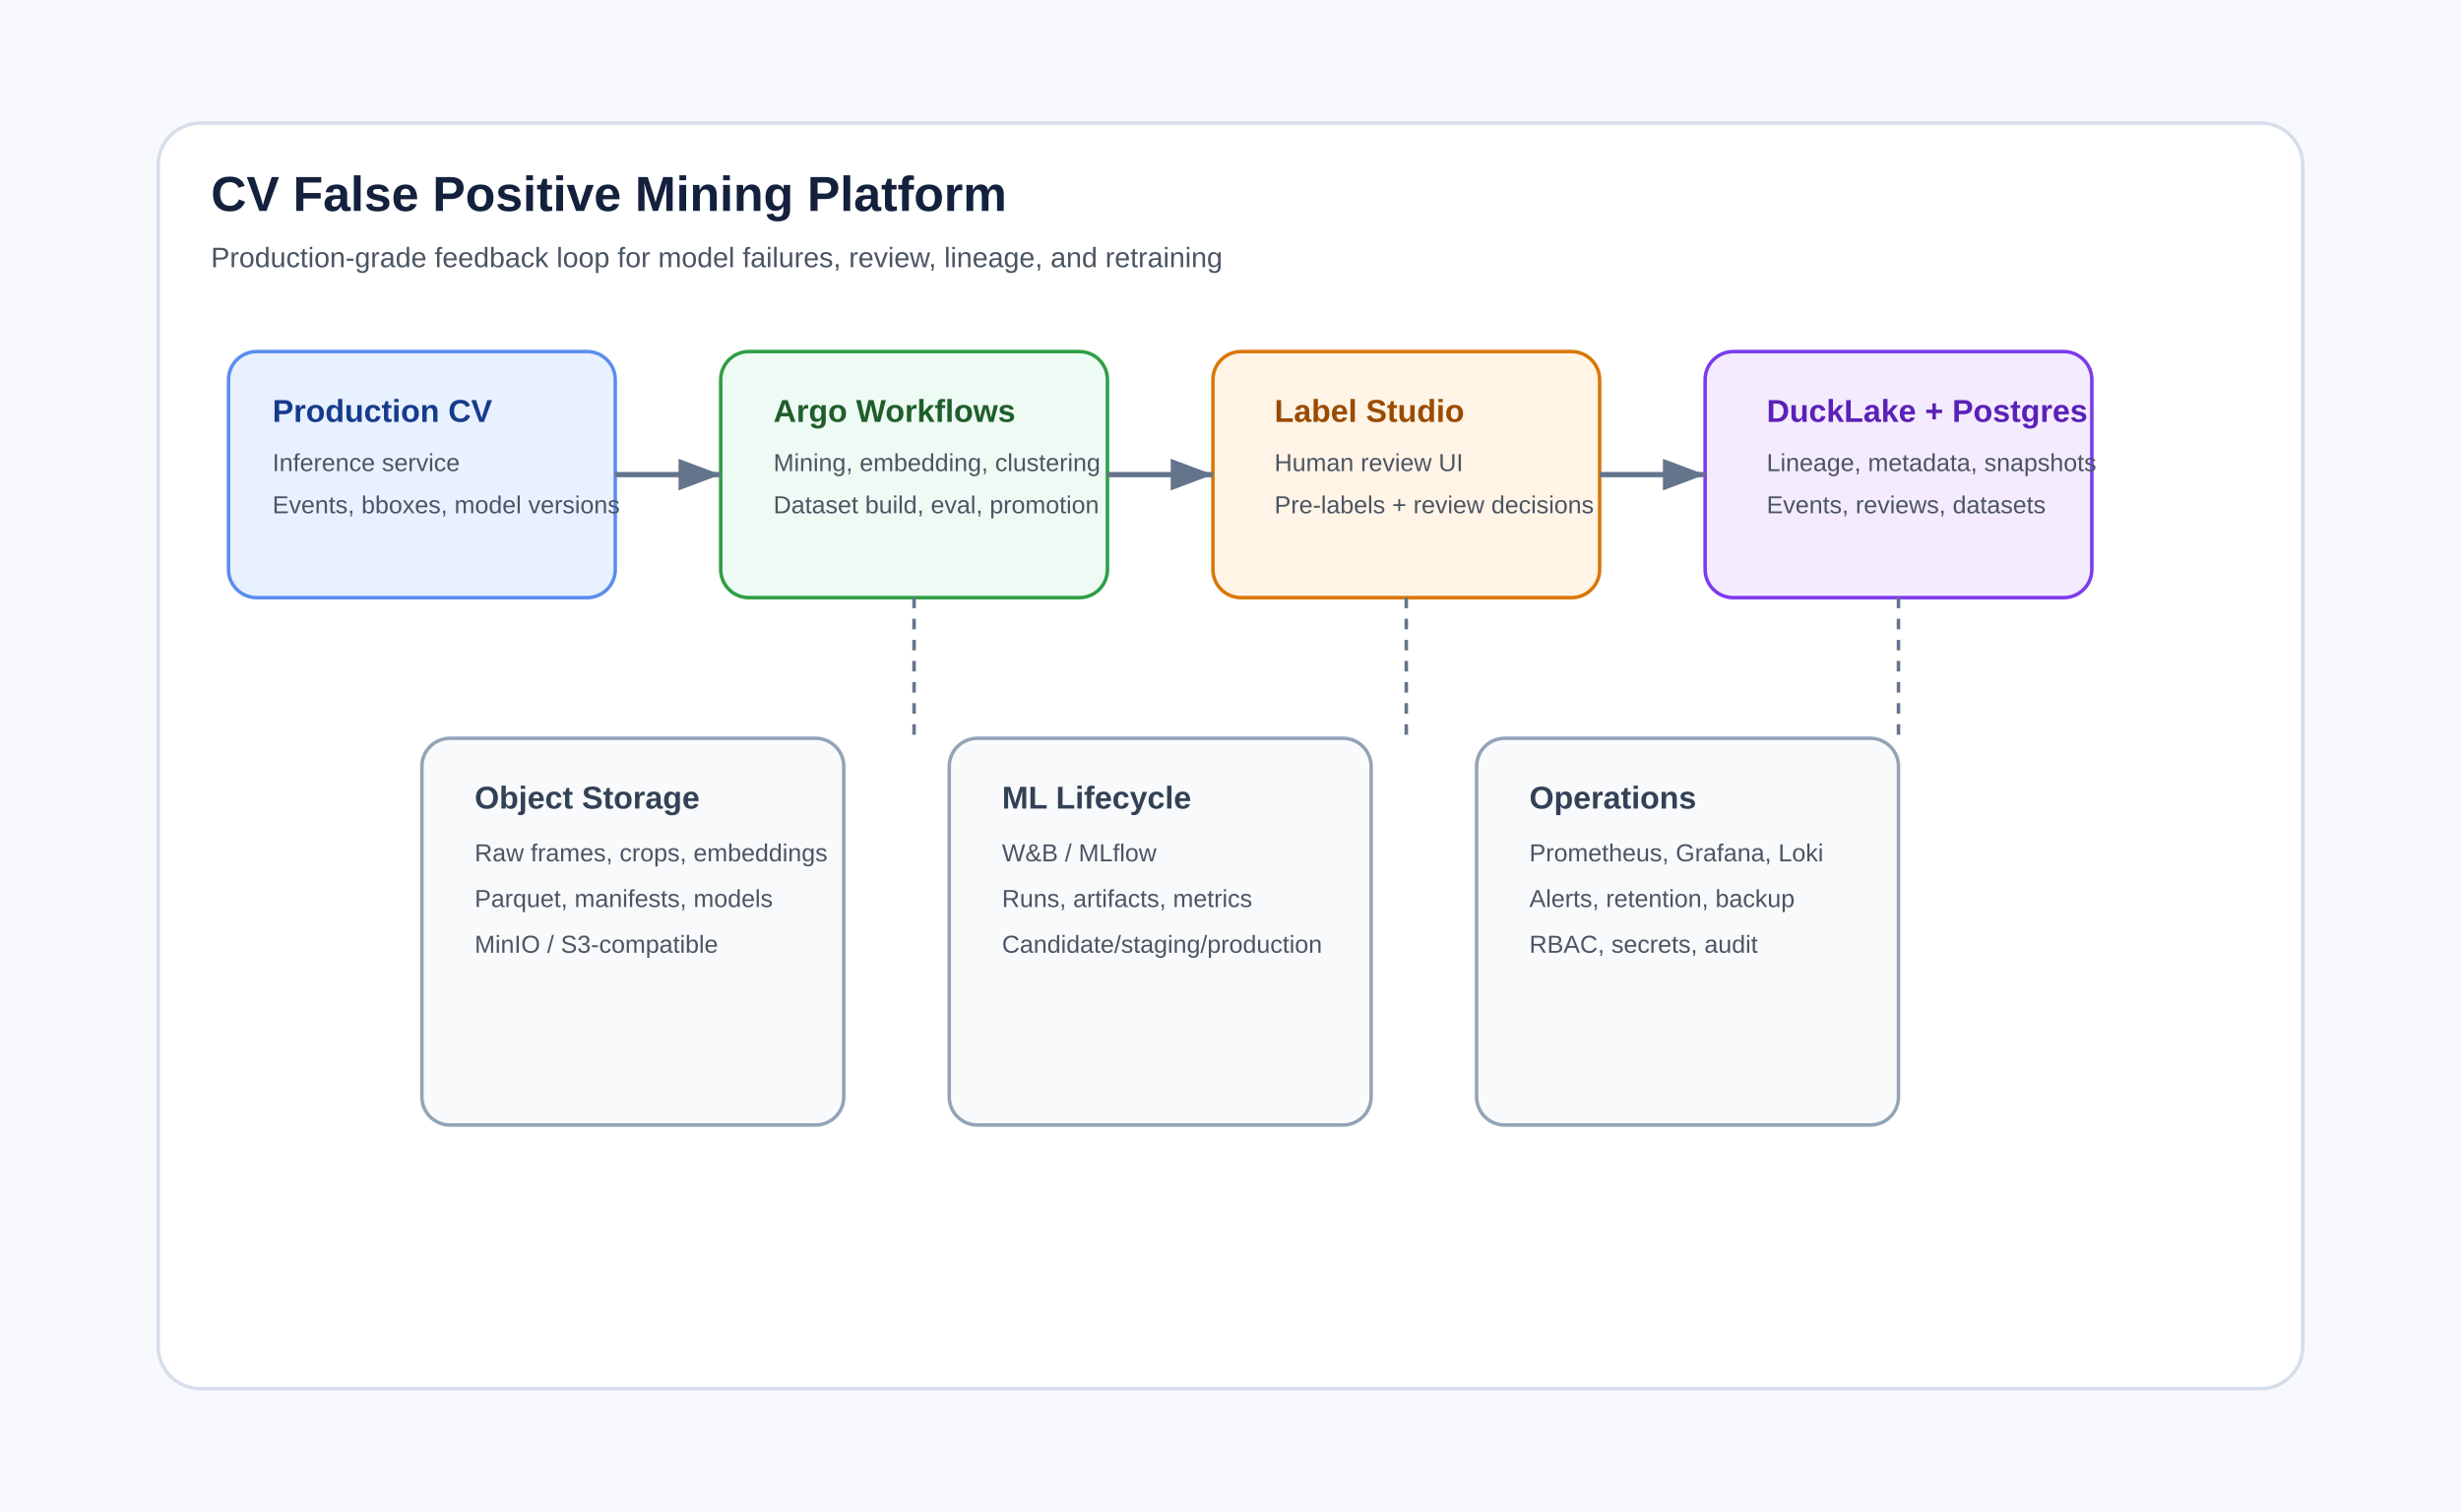
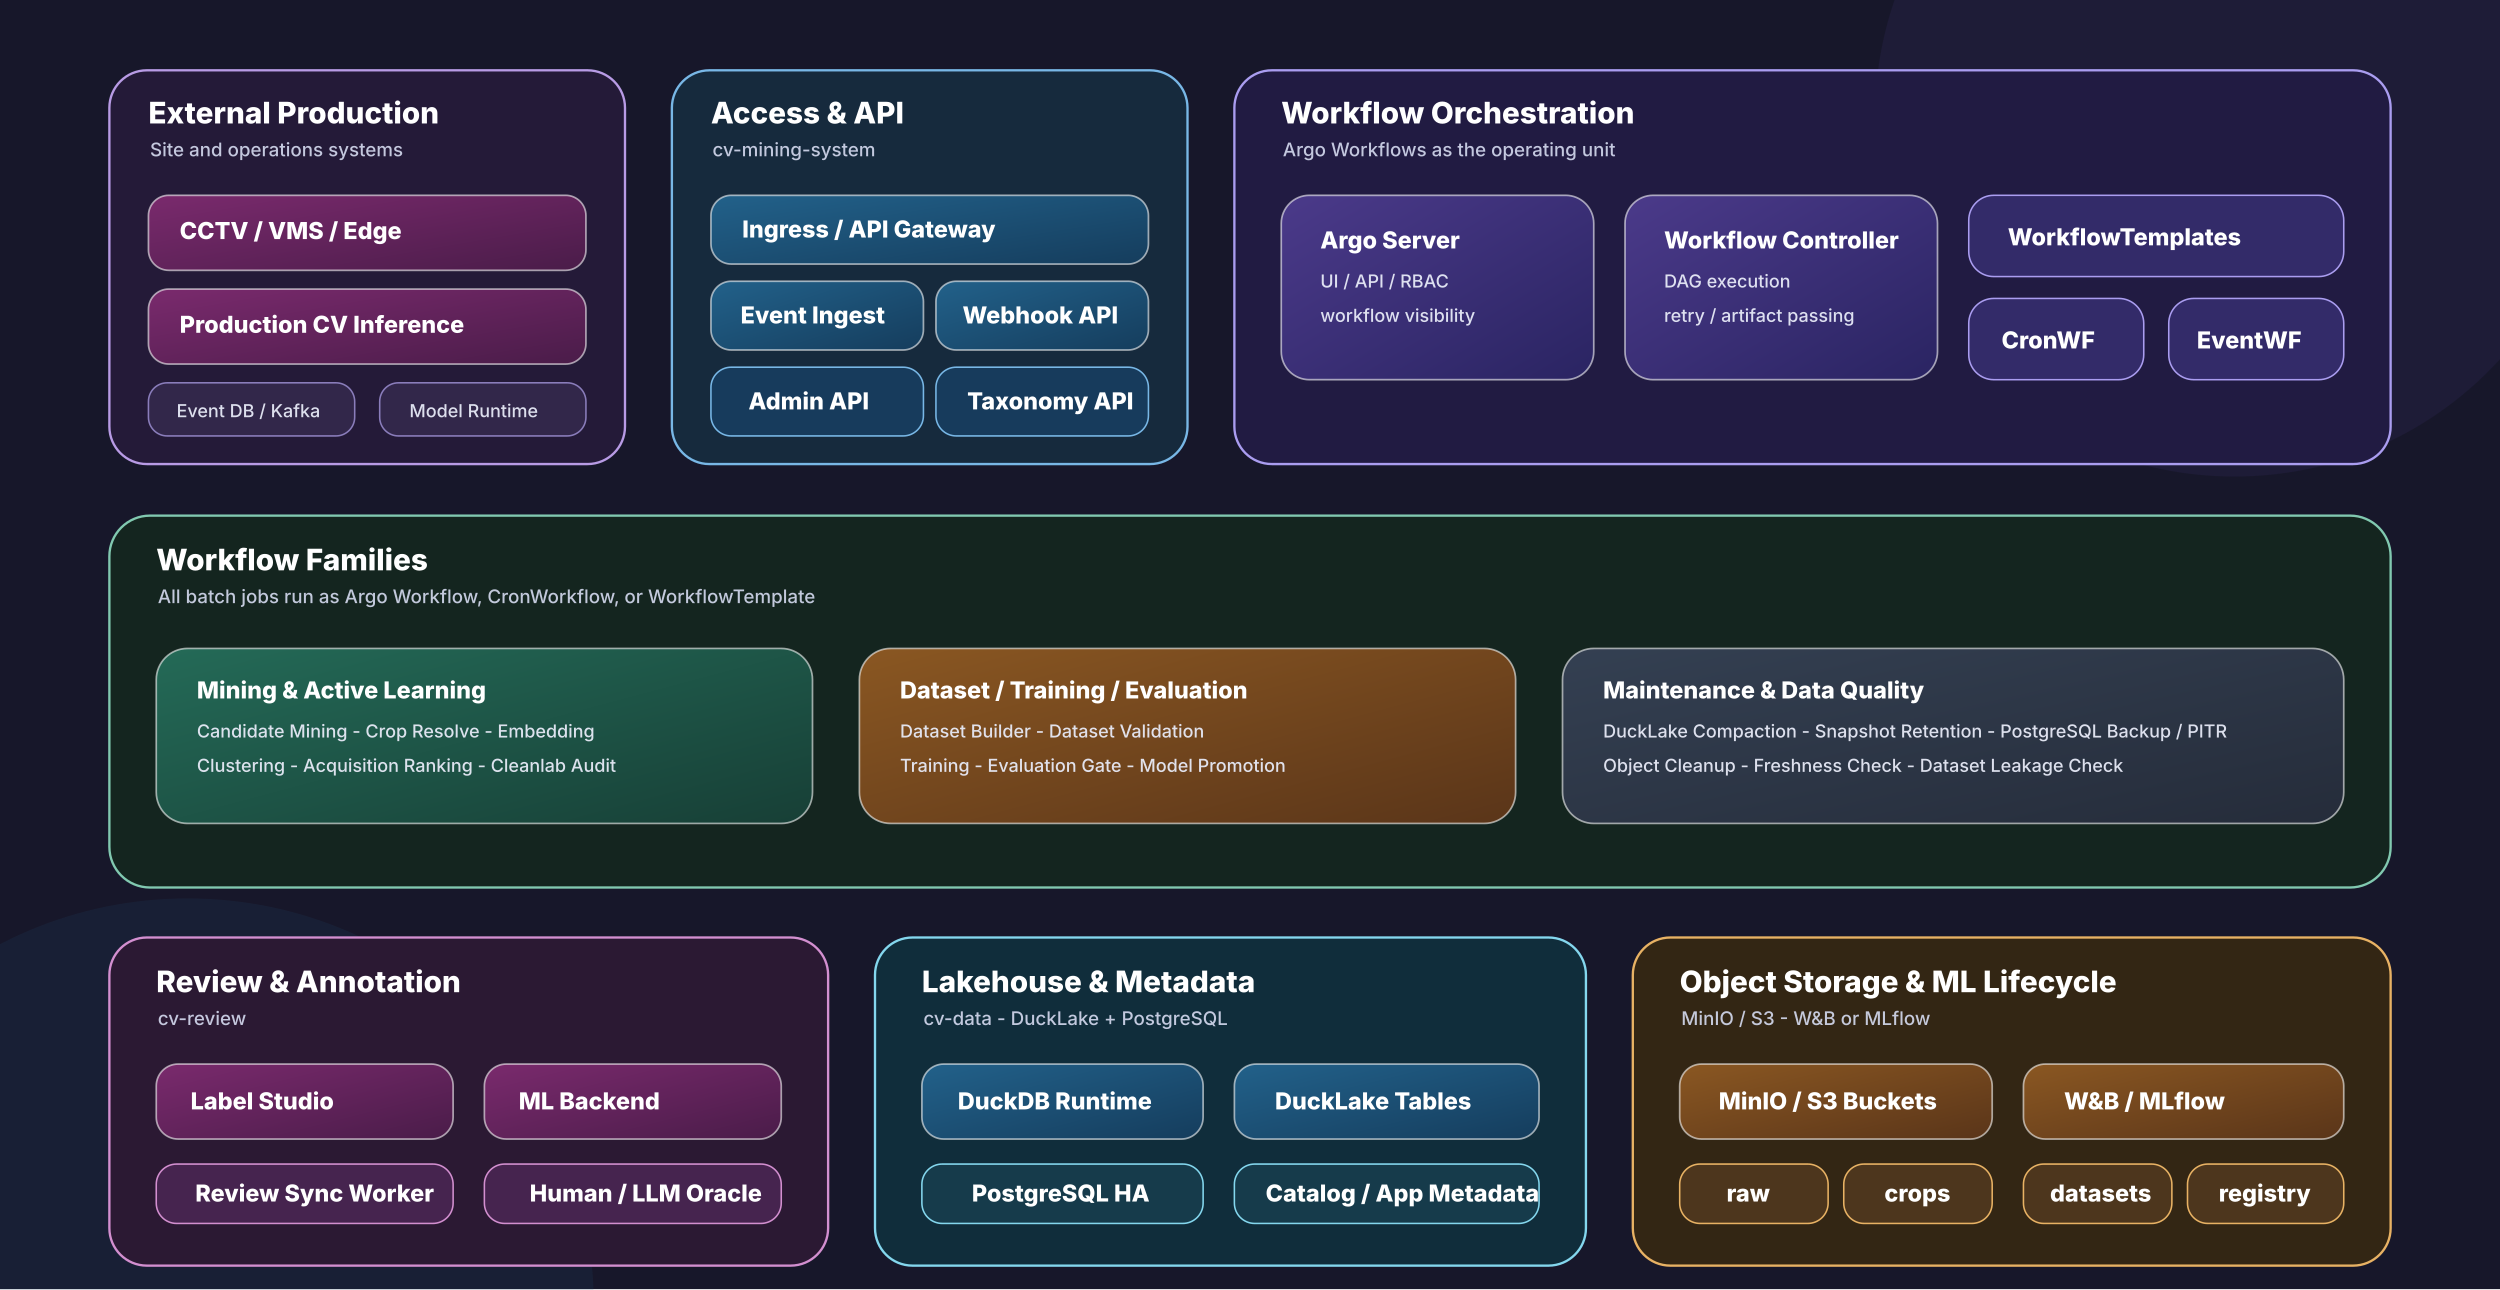
- <svg xmlns="http://www.w3.org/2000/svg" width="1400" height="860" viewBox="0 0 1400 860">
-   <rect width="1400" height="860" fill="#f7f9fc" />
-   <rect x="90" y="70" width="1220" height="720" rx="24" fill="#ffffff" stroke="#d6deeb" stroke-width="2" />
-   <text x="120" y="120" font-family="Arial, sans-serif" font-size="28" font-weight="700" fill="#14213d">CV False Positive Mining Platform</text>
-   <text x="120" y="152" font-family="Arial, sans-serif" font-size="16" fill="#4b5563">Production-grade feedback loop for model failures, review, lineage, and retraining</text>
-   <rect x="130" y="200" width="220" height="140" rx="16" fill="#e8f1ff" stroke="#5b8def" stroke-width="2" />
-   <text x="155" y="240" font-family="Arial, sans-serif" font-size="18" font-weight="700" fill="#163b8c">Production CV</text>
-   <text x="155" y="268" font-family="Arial, sans-serif" font-size="14" fill="#4b5563">Inference service</text>
-   <text x="155" y="292" font-family="Arial, sans-serif" font-size="14" fill="#4b5563">Events, bboxes, model versions</text>
-   <rect x="410" y="200" width="220" height="140" rx="16" fill="#eefbf4" stroke="#2f9e44" stroke-width="2" />
-   <text x="440" y="240" font-family="Arial, sans-serif" font-size="18" font-weight="700" fill="#1f5e2b">Argo Workflows</text>
-   <text x="440" y="268" font-family="Arial, sans-serif" font-size="14" fill="#4b5563">Mining, embedding, clustering</text>
-   <text x="440" y="292" font-family="Arial, sans-serif" font-size="14" fill="#4b5563">Dataset build, eval, promotion</text>
-   <rect x="690" y="200" width="220" height="140" rx="16" fill="#fff4e6" stroke="#d97706" stroke-width="2" />
-   <text x="725" y="240" font-family="Arial, sans-serif" font-size="18" font-weight="700" fill="#9a4b00">Label Studio</text>
-   <text x="725" y="268" font-family="Arial, sans-serif" font-size="14" fill="#4b5563">Human review UI</text>
-   <text x="725" y="292" font-family="Arial, sans-serif" font-size="14" fill="#4b5563">Pre-labels + review decisions</text>
-   <rect x="970" y="200" width="220" height="140" rx="16" fill="#f4ebff" stroke="#7c3aed" stroke-width="2" />
-   <text x="1005" y="240" font-family="Arial, sans-serif" font-size="18" font-weight="700" fill="#5b21b6">DuckLake + Postgres</text>
-   <text x="1005" y="268" font-family="Arial, sans-serif" font-size="14" fill="#4b5563">Lineage, metadata, snapshots</text>
-   <text x="1005" y="292" font-family="Arial, sans-serif" font-size="14" fill="#4b5563">Events, reviews, datasets</text>
-   <line x1="350" y1="270" x2="410" y2="270" stroke="#64748b" stroke-width="3" marker-end="url(#arrow)" />
-   <line x1="630" y1="270" x2="690" y2="270" stroke="#64748b" stroke-width="3" marker-end="url(#arrow)" />
-   <line x1="910" y1="270" x2="970" y2="270" stroke="#64748b" stroke-width="3" marker-end="url(#arrow)" />
-   <rect x="240" y="420" width="240" height="220" rx="16" fill="#f8fafc" stroke="#94a3b8" stroke-width="2" />
-   <text x="270" y="460" font-family="Arial, sans-serif" font-size="18" font-weight="700" fill="#334155">Object Storage</text>
-   <text x="270" y="490" font-family="Arial, sans-serif" font-size="14" fill="#4b5563">Raw frames, crops, embeddings</text>
-   <text x="270" y="516" font-family="Arial, sans-serif" font-size="14" fill="#4b5563">Parquet, manifests, models</text>
-   <text x="270" y="542" font-family="Arial, sans-serif" font-size="14" fill="#4b5563">MinIO / S3-compatible</text>
-   <rect x="540" y="420" width="240" height="220" rx="16" fill="#f8fafc" stroke="#94a3b8" stroke-width="2" />
-   <text x="570" y="460" font-family="Arial, sans-serif" font-size="18" font-weight="700" fill="#334155">ML Lifecycle</text>
-   <text x="570" y="490" font-family="Arial, sans-serif" font-size="14" fill="#4b5563">W&amp;B / MLflow</text>
-   <text x="570" y="516" font-family="Arial, sans-serif" font-size="14" fill="#4b5563">Runs, artifacts, metrics</text>
-   <text x="570" y="542" font-family="Arial, sans-serif" font-size="14" fill="#4b5563">Candidate/staging/production</text>
-   <rect x="840" y="420" width="240" height="220" rx="16" fill="#f8fafc" stroke="#94a3b8" stroke-width="2" />
-   <text x="870" y="460" font-family="Arial, sans-serif" font-size="18" font-weight="700" fill="#334155">Operations</text>
-   <text x="870" y="490" font-family="Arial, sans-serif" font-size="14" fill="#4b5563">Prometheus, Grafana, Loki</text>
-   <text x="870" y="516" font-family="Arial, sans-serif" font-size="14" fill="#4b5563">Alerts, retention, backup</text>
-   <text x="870" y="542" font-family="Arial, sans-serif" font-size="14" fill="#4b5563">RBAC, secrets, audit</text>
-   <line x1="520" y1="340" x2="520" y2="420" stroke="#64748b" stroke-width="2" stroke-dasharray="6 6" />
-   <line x1="800" y1="340" x2="800" y2="420" stroke="#64748b" stroke-width="2" stroke-dasharray="6 6" />
-   <line x1="1080" y1="340" x2="1080" y2="420" stroke="#64748b" stroke-width="2" stroke-dasharray="6 6" />
+ <svg xmlns="http://www.w3.org/2000/svg" width="1600" height="825" viewBox="0 0 1600 825" role="img" aria-label="CV FP Mining Production System Architecture">
  <defs>
-     <marker id="arrow" markerWidth="10" markerHeight="10" refX="8" refY="3" orient="auto">
-       <path d="M0,0 L0,6 L8,3 z" fill="#64748b" />
-     </marker>
+     <style>
+       .bg { fill: #17172a; }
+       .layer-title { font: 800 19px Inter, Arial, sans-serif; fill: #ffffff; }
+       .layer-sub { font: 500 12px Inter, Arial, sans-serif; fill: #d5daf0; opacity: 0.9; }
+       .card-title { font: 800 15px Inter, Arial, sans-serif; fill: #ffffff; }
+       .card-text { font: 500 11.5px Inter, Arial, sans-serif; fill: #e8ebf8; opacity: 0.94; }
+       .card { stroke: rgba(255,255,255,0.58); stroke-width: 1.1; }
+     </style>
+     <linearGradient id="bgGrad" x1="0" y1="0" x2="1" y2="1">
+       <stop offset="0" stop-color="#151528" />
+       <stop offset="0.5" stop-color="#1b1b32" />
+       <stop offset="1" stop-color="#121522" />
+     </linearGradient>
+     <linearGradient id="coreGrad" x1="0" y1="0" x2="1" y2="1">
+       <stop offset="0" stop-color="#4b3a8a" />
+       <stop offset="1" stop-color="#2a2462" />
+     </linearGradient>
+     <linearGradient id="greenGrad" x1="0" y1="0" x2="1" y2="1">
+       <stop offset="0" stop-color="#246a57" />
+       <stop offset="1" stop-color="#173f36" />
+     </linearGradient>
+     <linearGradient id="blueGrad" x1="0" y1="0" x2="1" y2="1">
+       <stop offset="0" stop-color="#22618a" />
+       <stop offset="1" stop-color="#153d5d" />
+     </linearGradient>
+     <linearGradient id="orangeGrad" x1="0" y1="0" x2="1" y2="1">
+       <stop offset="0" stop-color="#8a5722" />
+       <stop offset="1" stop-color="#5a3519" />
+     </linearGradient>
+     <linearGradient id="pinkGrad" x1="0" y1="0" x2="1" y2="1">
+       <stop offset="0" stop-color="#7a2a6d" />
+       <stop offset="1" stop-color="#4a1c49" />
+     </linearGradient>
+     <linearGradient id="grayGrad" x1="0" y1="0" x2="1" y2="1">
+       <stop offset="0" stop-color="#344052" />
+       <stop offset="1" stop-color="#252c3a" />
+     </linearGradient>
  </defs>
+   <rect class="bg" width="1600" height="825" fill="url(#bgGrad)" />
+   <circle cx="1430" cy="75" r="230" fill="#4b3a8a" opacity="0.13" />
+   <circle cx="120" cy="835" r="260" fill="#22618a" opacity="0.12" />
+   <g transform="translate(0,-85)">
+     <g>
+       <rect x="70" y="130" width="330" height="252" rx="24" fill="#241a38" stroke="#b89be5" stroke-width="1.5" />
+       <text x="95" y="164" class="layer-title">External Production</text>
+       <text x="96" y="185" class="layer-sub">Site and operations systems</text>
+       <rect x="95" y="210" width="280" height="48" rx="13" fill="url(#pinkGrad)" class="card" />
+       <text x="115" y="238" class="card-title">CCTV / VMS / Edge</text>
+       <rect x="95" y="270" width="280" height="48" rx="13" fill="url(#pinkGrad)" class="card" />
+       <text x="115" y="298" class="card-title">Production CV Inference</text>
+       <rect x="95" y="330" width="132" height="34" rx="12" fill="#32274a" stroke="#8a7dbb" />
+       <text x="113" y="352" class="card-text">Event DB / Kafka</text>
+       <rect x="243" y="330" width="132" height="34" rx="12" fill="#32274a" stroke="#8a7dbb" />
+       <text x="262" y="352" class="card-text">Model Runtime</text>
+     </g>
+     <g>
+       <rect x="430" y="130" width="330" height="252" rx="24" fill="#162a3d" stroke="#78b7e6" stroke-width="1.5" />
+       <text x="455" y="164" class="layer-title">Access &amp; API</text>
+       <text x="456" y="185" class="layer-sub">cv-mining-system</text>
+       <rect x="455" y="210" width="280" height="44" rx="13" fill="url(#blueGrad)" class="card" />
+       <text x="475" y="237" class="card-title">Ingress / API Gateway</text>
+       <rect x="455" y="265" width="136" height="44" rx="13" fill="url(#blueGrad)" class="card" />
+       <text x="474" y="292" class="card-title">Event Ingest</text>
+       <rect x="599" y="265" width="136" height="44" rx="13" fill="url(#blueGrad)" class="card" />
+       <text x="616" y="292" class="card-title">Webhook API</text>
+       <rect x="455" y="320" width="136" height="44" rx="13" fill="#173b5c" stroke="#78b7e6" />
+       <text x="479" y="347" class="card-title">Admin API</text>
+       <rect x="599" y="320" width="136" height="44" rx="13" fill="#173b5c" stroke="#78b7e6" />
+       <text x="619" y="347" class="card-title">Taxonomy API</text>
+     </g>
+     <g>
+       <rect x="790" y="130" width="740" height="252" rx="24" fill="#211b42" stroke="#aa9df0" stroke-width="1.5" />
+       <text x="820" y="164" class="layer-title">Workflow Orchestration</text>
+       <text x="821" y="185" class="layer-sub">Argo Workflows as the operating unit</text>
+       <rect x="820" y="210" width="200" height="118" rx="18" fill="url(#coreGrad)" class="card" />
+       <text x="845" y="244" class="card-title">Argo Server</text>
+       <text x="845" y="269" class="card-text">UI / API / RBAC</text>
+       <text x="845" y="291" class="card-text">workflow visibility</text>
+       <rect x="1040" y="210" width="200" height="118" rx="18" fill="url(#coreGrad)" class="card" />
+       <text x="1065" y="244" class="card-title">Workflow Controller</text>
+       <text x="1065" y="269" class="card-text">DAG execution</text>
+       <text x="1065" y="291" class="card-text">retry / artifact passing</text>
+       <rect x="1260" y="210" width="240" height="52" rx="16" fill="#332b69" stroke="#aa9df0" />
+       <text x="1285" y="242" class="card-title">WorkflowTemplates</text>
+       <rect x="1260" y="276" width="112" height="52" rx="16" fill="#332b69" stroke="#aa9df0" />
+       <text x="1281" y="308" class="card-title">CronWF</text>
+       <rect x="1388" y="276" width="112" height="52" rx="16" fill="#332b69" stroke="#aa9df0" />
+       <text x="1406" y="308" class="card-title">EventWF</text>
+     </g>
+     <g>
+       <rect x="70" y="415" width="1460" height="238" rx="26" fill="#14251f" stroke="#81c9b0" stroke-width="1.5" />
+       <text x="100" y="450" class="layer-title">Workflow Families</text>
+       <text x="101" y="471" class="layer-sub">All batch jobs run as Argo Workflow, CronWorkflow, or WorkflowTemplate</text>
+       <rect x="100" y="500" width="420" height="112" rx="20" fill="url(#greenGrad)" class="card" />
+       <text x="126" y="532" class="card-title">Mining &amp; Active Learning</text>
+       <text x="126" y="557" class="card-text">Candidate Mining - Crop Resolve - Embedding</text>
+       <text x="126" y="579" class="card-text">Clustering - Acquisition Ranking - Cleanlab Audit</text>
+       <rect x="550" y="500" width="420" height="112" rx="20" fill="url(#orangeGrad)" class="card" />
+       <text x="576" y="532" class="card-title">Dataset / Training / Evaluation</text>
+       <text x="576" y="557" class="card-text">Dataset Builder - Dataset Validation</text>
+       <text x="576" y="579" class="card-text">Training - Evaluation Gate - Model Promotion</text>
+       <rect x="1000" y="500" width="500" height="112" rx="20" fill="url(#grayGrad)" class="card" />
+       <text x="1026" y="532" class="card-title">Maintenance &amp; Data Quality</text>
+       <text x="1026" y="557" class="card-text">DuckLake Compaction - Snapshot Retention - PostgreSQL Backup / PITR</text>
+       <text x="1026" y="579" class="card-text">Object Cleanup - Freshness Check - Dataset Leakage Check</text>
+     </g>
+     <g>
+       <rect x="70" y="685" width="460" height="210" rx="24" fill="#2b1933" stroke="#d38fd0" stroke-width="1.5" />
+       <text x="100" y="720" class="layer-title">Review &amp; Annotation</text>
+       <text x="101" y="741" class="layer-sub">cv-review</text>
+       <rect x="100" y="766" width="190" height="48" rx="14" fill="url(#pinkGrad)" class="card" />
+       <text x="122" y="795" class="card-title">Label Studio</text>
+       <rect x="310" y="766" width="190" height="48" rx="14" fill="url(#pinkGrad)" class="card" />
+       <text x="332" y="795" class="card-title">ML Backend</text>
+       <rect x="100" y="830" width="190" height="38" rx="13" fill="#46244f" stroke="#d38fd0" />
+       <text x="125" y="854" class="card-title">Review Sync Worker</text>
+       <rect x="310" y="830" width="190" height="38" rx="13" fill="#46244f" stroke="#d38fd0" />
+       <text x="339" y="854" class="card-title">Human / LLM Oracle</text>
+     </g>
+     <g>
+       <rect x="560" y="685" width="455" height="210" rx="24" fill="#102d3b" stroke="#84d7ee" stroke-width="1.5" />
+       <text x="590" y="720" class="layer-title">Lakehouse &amp; Metadata</text>
+       <text x="591" y="741" class="layer-sub">cv-data - DuckLake + PostgreSQL</text>
+       <rect x="590" y="766" width="180" height="48" rx="14" fill="url(#blueGrad)" class="card" />
+       <text x="613" y="795" class="card-title">DuckDB Runtime</text>
+       <rect x="790" y="766" width="195" height="48" rx="14" fill="url(#blueGrad)" class="card" />
+       <text x="816" y="795" class="card-title">DuckLake Tables</text>
+       <rect x="590" y="830" width="180" height="38" rx="13" fill="#163b4b" stroke="#84d7ee" />
+       <text x="622" y="854" class="card-title">PostgreSQL HA</text>
+       <rect x="790" y="830" width="195" height="38" rx="13" fill="#163b4b" stroke="#84d7ee" />
+       <text x="810" y="854" class="card-title">Catalog / App Metadata</text>
+     </g>
+     <g>
+       <rect x="1045" y="685" width="485" height="210" rx="24" fill="#332614" stroke="#e8b264" stroke-width="1.5" />
+       <text x="1075" y="720" class="layer-title">Object Storage &amp; ML Lifecycle</text>
+       <text x="1076" y="741" class="layer-sub">MinIO / S3 - W&amp;B or MLflow</text>
+       <rect x="1075" y="766" width="200" height="48" rx="14" fill="url(#orangeGrad)" class="card" />
+       <text x="1100" y="795" class="card-title">MinIO / S3 Buckets</text>
+       <rect x="1295" y="766" width="205" height="48" rx="14" fill="url(#orangeGrad)" class="card" />
+       <text x="1321" y="795" class="card-title">W&amp;B / MLflow</text>
+       <rect x="1075" y="830" width="95" height="38" rx="13" fill="#4d361d" stroke="#e8b264" />
+       <text x="1105" y="854" class="card-title">raw</text>
+       <rect x="1180" y="830" width="95" height="38" rx="13" fill="#4d361d" stroke="#e8b264" />
+       <text x="1206" y="854" class="card-title">crops</text>
+       <rect x="1295" y="830" width="95" height="38" rx="13" fill="#4d361d" stroke="#e8b264" />
+       <text x="1312" y="854" class="card-title">datasets</text>
+       <rect x="1400" y="830" width="100" height="38" rx="13" fill="#4d361d" stroke="#e8b264" />
+       <text x="1420" y="854" class="card-title">registry</text>
+     </g>
+   </g>
</svg>
